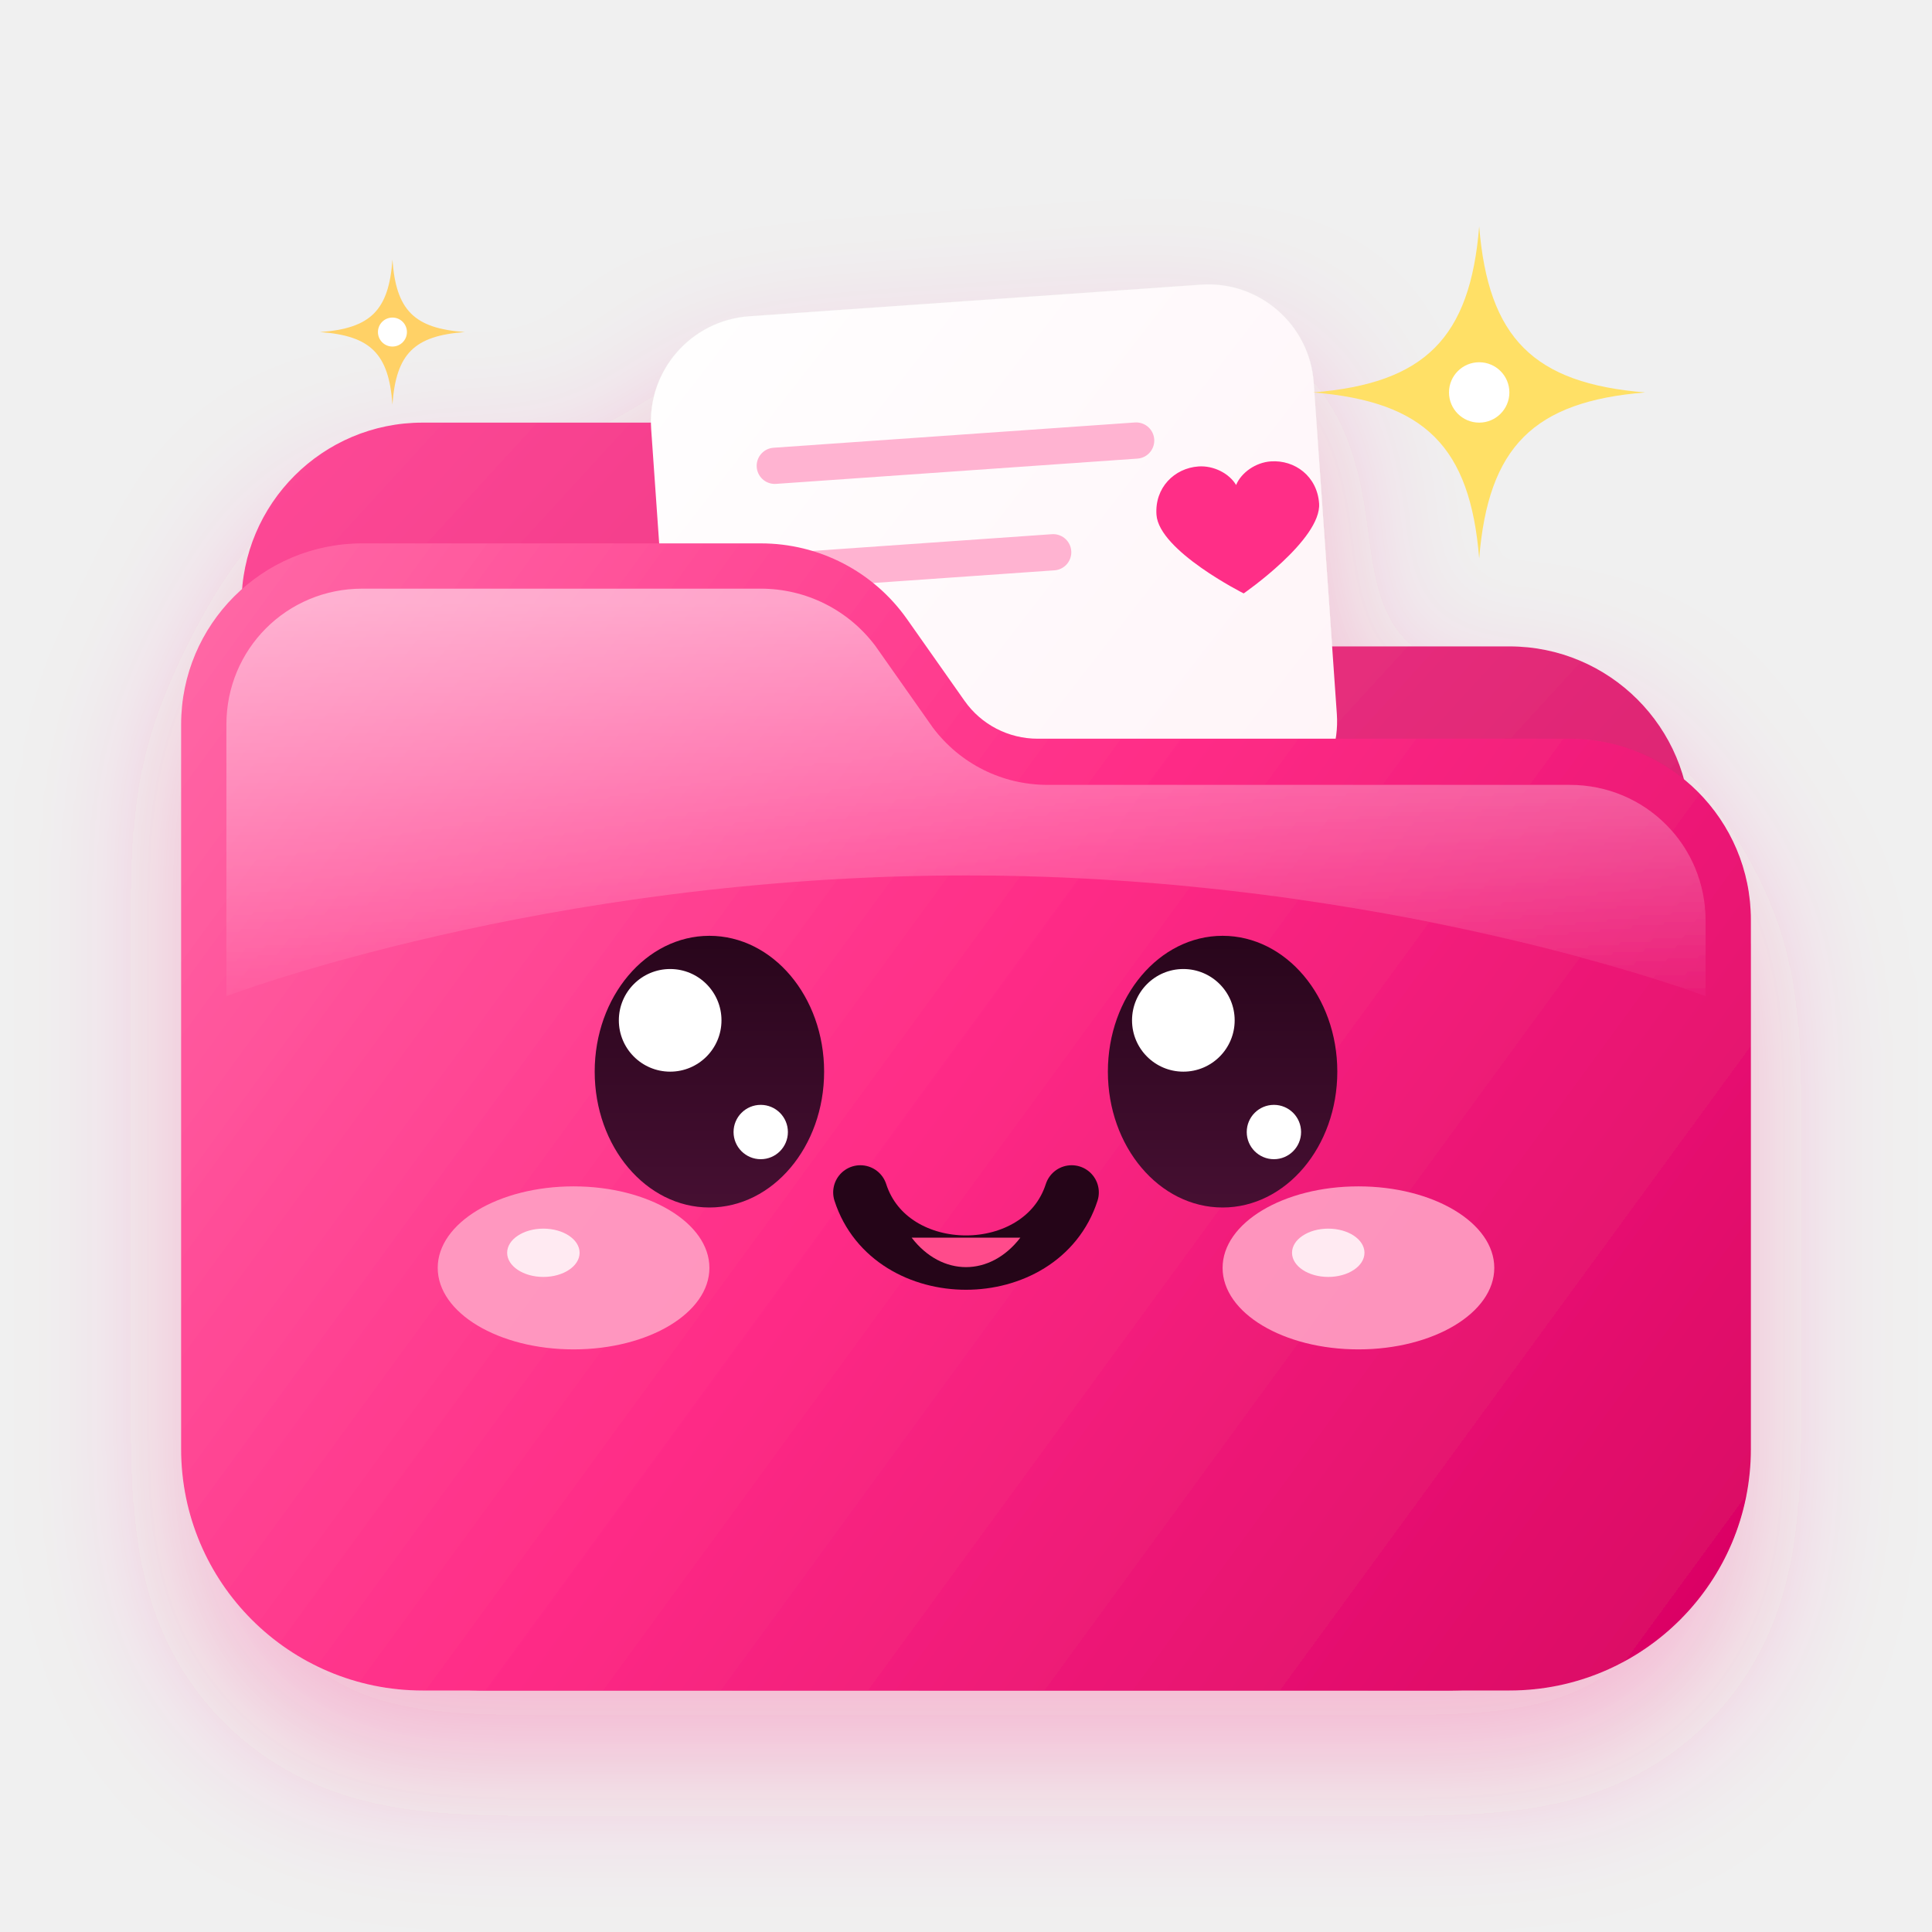
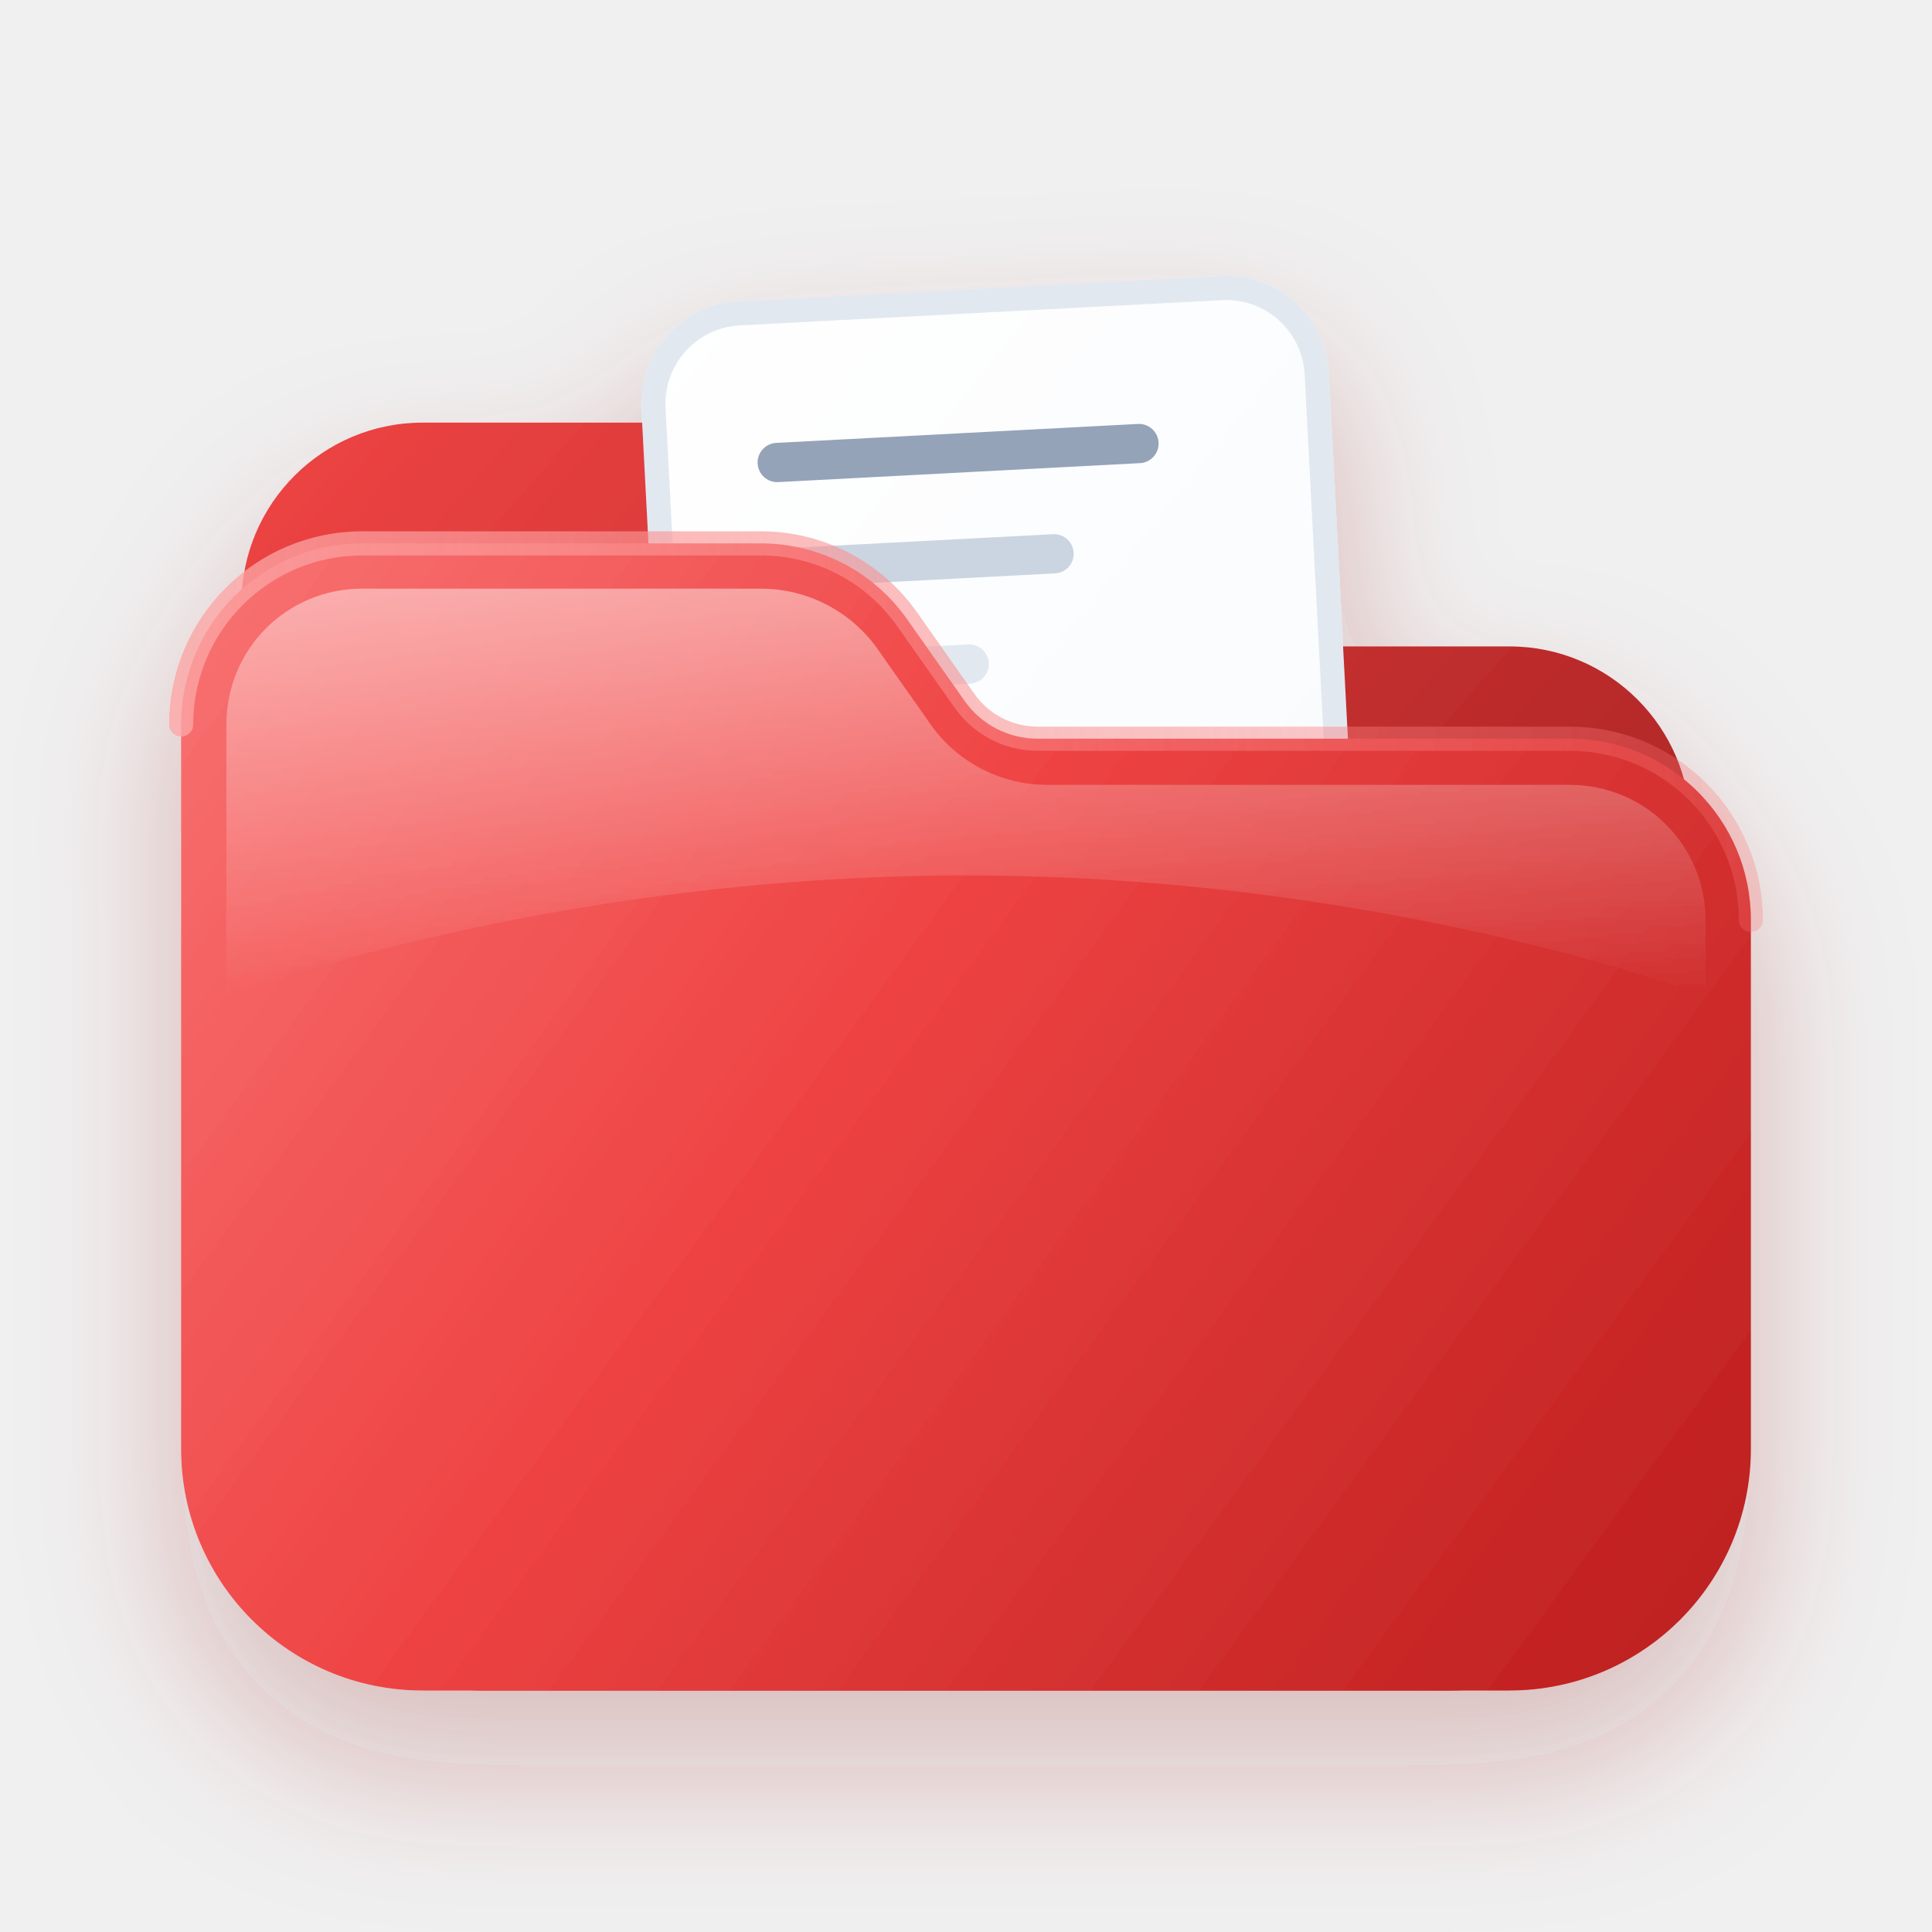
<svg xmlns="http://www.w3.org/2000/svg" width="256" height="256" viewBox="0 0 64 64" fill="none">
  <defs>
    <filter id="foldy-glow" x="-20%" y="-20%" width="140%" height="140%">
-       <feDropShadow dx="0" dy="2.5" stdDeviation="2.5" flood-color="#ff2d87" flood-opacity="0.3" />
+       <feDropShadow dx="0" dy="2.5" stdDeviation="2.5" flood-color="#991b1b" flood-opacity="0.25" />
    </filter>
-     <linearGradient id="foldy-back" x1="8" y1="12" x2="56" y2="56" gradientUnits="userSpaceOnUse">
-       <stop stop-color="#ff4b98" />
-       <stop offset="1" stop-color="#cf1262" />
+     <linearGradient id="foldy-back" x1="8" y1="14" x2="56" y2="56" gradientUnits="userSpaceOnUse">
+       <stop stop-color="#ef4444" />
+       <stop offset="1" stop-color="#991b1b" />
    </linearGradient>
    <linearGradient id="foldy-paper" x1="20" y1="10" x2="48" y2="35" gradientUnits="userSpaceOnUse">
      <stop stop-color="#ffffff" />
-       <stop offset="1" stop-color="#fff1f6" />
+       <stop offset="1" stop-color="#f8fafc" />
    </linearGradient>
    <linearGradient id="foldy-body" x1="6" y1="20" x2="58" y2="58" gradientUnits="userSpaceOnUse">
-       <stop stop-color="#ff69a6" />
-       <stop offset="0.45" stop-color="#ff2d87" />
-       <stop offset="1" stop-color="#d60060" />
+       <stop stop-color="#f87171" />
+       <stop offset="0.4" stop-color="#ef4444" />
+       <stop offset="1" stop-color="#b91c1c" />
    </linearGradient>
-     <linearGradient id="foldy-sheen" x1="32" y1="20" x2="32" y2="34" gradientUnits="userSpaceOnUse">
-       <stop stop-color="#ffffff" stop-opacity="0.5" />
+     <linearGradient id="foldy-sheen" x1="32" y1="19.5" x2="32" y2="33" gradientUnits="userSpaceOnUse">
+       <stop stop-color="#ffffff" stop-opacity="0.45" />
      <stop offset="1" stop-color="#ffffff" stop-opacity="0" />
    </linearGradient>
-     <linearGradient id="foldy-eye" x1="0" y1="0" x2="0" y2="1">
-       <stop stop-color="#28051b" />
-       <stop offset="1" stop-color="#460f32" />
+     <linearGradient id="foldy-rim" x1="6" y1="24" x2="58" y2="24" gradientUnits="userSpaceOnUse">
+       <stop stop-color="#fca5a5" stop-opacity="0.8" />
+       <stop offset="1" stop-color="#f87171" stop-opacity="0.3" />
    </linearGradient>
  </defs>
  <g filter="url(#foldy-glow)">
    <path d="M8 20C8 16.686 10.686 14 14 14H24C26.209 14 28.244 15.222 29.285 17.174L30.715 19.826C31.236 20.802 32.253 21.413 33.358 21.413H50C53.314 21.413 56 24.099 56 27.413V48C56 52.418 52.418 56 48 56H16C11.582 56 8 52.418 8 48V20Z" fill="url(#foldy-back)" />
-     <g transform="rotate(-4 32 20)">
-       <rect x="22" y="10" width="22" height="18" rx="3.5" fill="url(#foldy-paper)" />
-       <line x1="26" y1="15" x2="38" y2="15" stroke="#ffb3d1" stroke-width="1.2" stroke-linecap="round" />
-       <line x1="26" y1="18.5" x2="35" y2="18.5" stroke="#ffb3d1" stroke-width="1.2" stroke-linecap="round" />
-       <path d="M38.5 17.5C38.5 16.6 39.2 16 40 16C40.5 16 41 16.3 41.2 16.7C41.4 16.3 41.9 16 42.4 16C43.2 16 43.9 16.6 43.9 17.5C43.9 18.7 41.2 20.3 41.2 20.3C41.2 20.3 38.5 18.7 38.5 17.5Z" fill="#ff2d87" />
+     <g transform="rotate(-3 32 20)">
+       <rect x="22" y="10" width="22" height="19" rx="3" fill="url(#foldy-paper)" />
+       <rect x="22" y="10" width="22" height="19" rx="3" stroke="#e2e8f0" stroke-width="0.8" />
+       <line x1="26" y1="15" x2="38" y2="15" stroke="#94a3b8" stroke-width="1.3" stroke-linecap="round" />
+       <line x1="26" y1="18.5" x2="35" y2="18.5" stroke="#cbd5e1" stroke-width="1.3" stroke-linecap="round" />
+       <line x1="26" y1="22" x2="32" y2="22" stroke="#e2e8f0" stroke-width="1.3" stroke-linecap="round" />
    </g>
    <path d="M6 24C6 20.686 8.686 18 12 18H25.2C27.135 18 28.937 18.933 30.049 20.513L31.951 23.215C32.507 24.005 33.408 24.471 34.376 24.471H52C55.314 24.471 58 27.157 58 30.471V48C58 52.418 54.418 56 50 56H14C9.582 56 6 52.418 6 48V24Z" fill="url(#foldy-body)" />
+     <path d="M6 24C6 20.686 8.686 18 12 18H25.2C27.135 18 28.937 18.933 30.049 20.513L31.951 23.215C32.507 24.005 33.408 24.471 34.376 24.471H52C55.314 24.471 58 27.157 58 30.471" stroke="url(#foldy-rim)" stroke-width="0.8" stroke-linecap="round" />
    <path d="M12 19.5H25.2C26.7 19.5 28.1 20.2 29 21.4L30.9 24.1C31.8 25.3 33.2 26 34.7 26H52C54.5 26 56.5 28 56.5 30.5V33C56.5 33 46 29 32 29C18 29 7.5 33 7.5 33V24C7.5 21.5 9.5 19.5 12 19.5Z" fill="url(#foldy-sheen)" />
  </g>
-   <ellipse cx="19" cy="42" rx="4.5" ry="2.7" fill="#ffa1c5" fill-opacity="0.9" />
-   <ellipse cx="18" cy="41.5" rx="1.2" ry="0.8" fill="#ffffff" fill-opacity="0.8" />
-   <ellipse cx="45" cy="42" rx="4.5" ry="2.7" fill="#ffa1c5" fill-opacity="0.9" />
-   <ellipse cx="44" cy="41.5" rx="1.2" ry="0.8" fill="#ffffff" fill-opacity="0.8" />
-   <g>
-     <ellipse cx="23.5" cy="35.5" rx="3.8" ry="4.5" fill="url(#foldy-eye)" />
-     <circle cx="22.2" cy="33.8" r="1.7" fill="#ffffff" />
-     <circle cx="25.2" cy="37.5" r="0.9" fill="#ffffff" />
-   </g>
-   <g>
-     <ellipse cx="40.5" cy="35.5" rx="3.8" ry="4.5" fill="url(#foldy-eye)" />
-     <circle cx="39.2" cy="33.8" r="1.7" fill="#ffffff" />
-     <circle cx="42.2" cy="37.5" r="0.9" fill="#ffffff" />
-   </g>
-   <path d="M28.5 39.5C29.5 42.6 34.5 42.6 35.5 39.5" stroke="#250518" stroke-width="1.8" stroke-linecap="round" />
-   <path d="M30.2 41C31.2 42.3 32.8 42.3 33.8 41" fill="#ff4b8b" />
-   <g transform="translate(49, 13)">
-     <path d="M0 -5.5C0.3 -1.8 1.8 -0.3 5.5 0C1.8 0.3 0.3 1.8 0 5.5C-0.3 1.8 -1.8 0.3 -5.5 0C-1.8 -0.3 -0.3 -1.8 0 -5.5Z" fill="#ffe066" />
-     <circle cx="0" cy="0" r="1" fill="#ffffff" />
-   </g>
-   <g transform="translate(13, 11) scale(0.6)">
-     <path d="M0 -4C0.2 -1.2 1.2 -0.2 4 0C1.2 0.2 0.2 1.2 0 4C-0.2 1.2 -1.2 0.2 -4 0C-1.2 -0.2 -0.2 -1.2 0 -4Z" fill="#ffd166" />
-     <circle cx="0" cy="0" r="0.8" fill="#ffffff" />
-   </g>
</svg>
